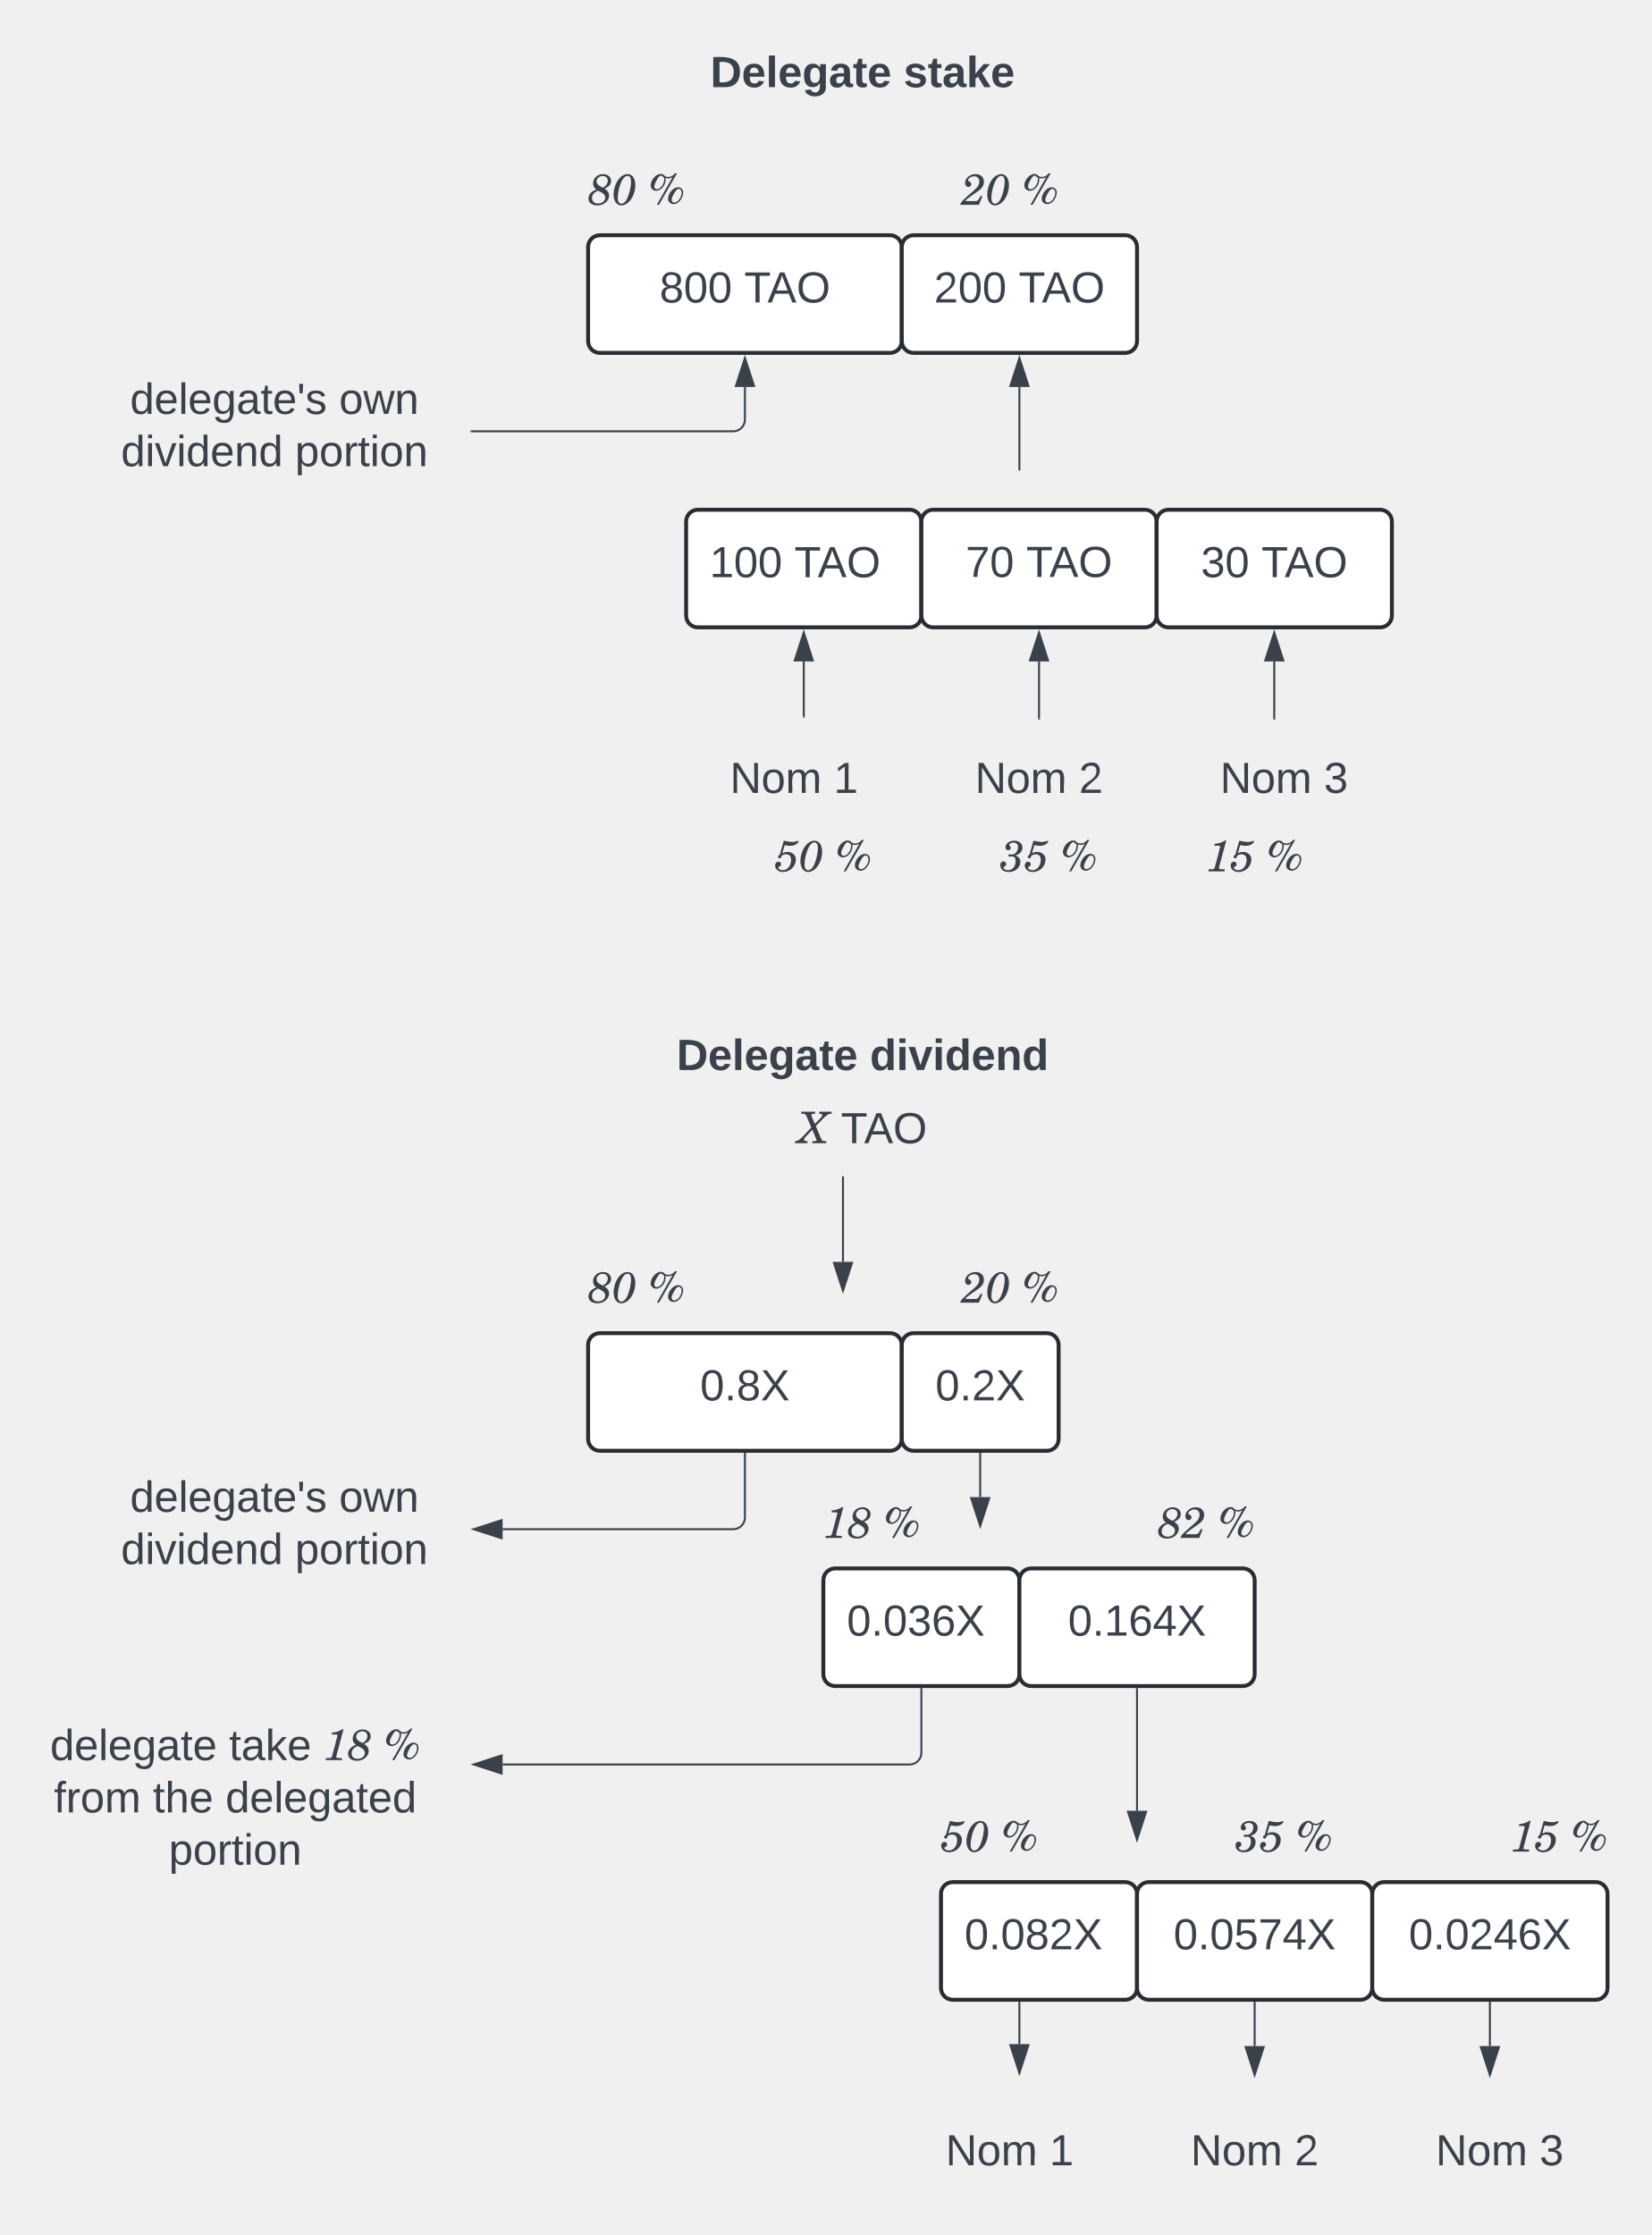
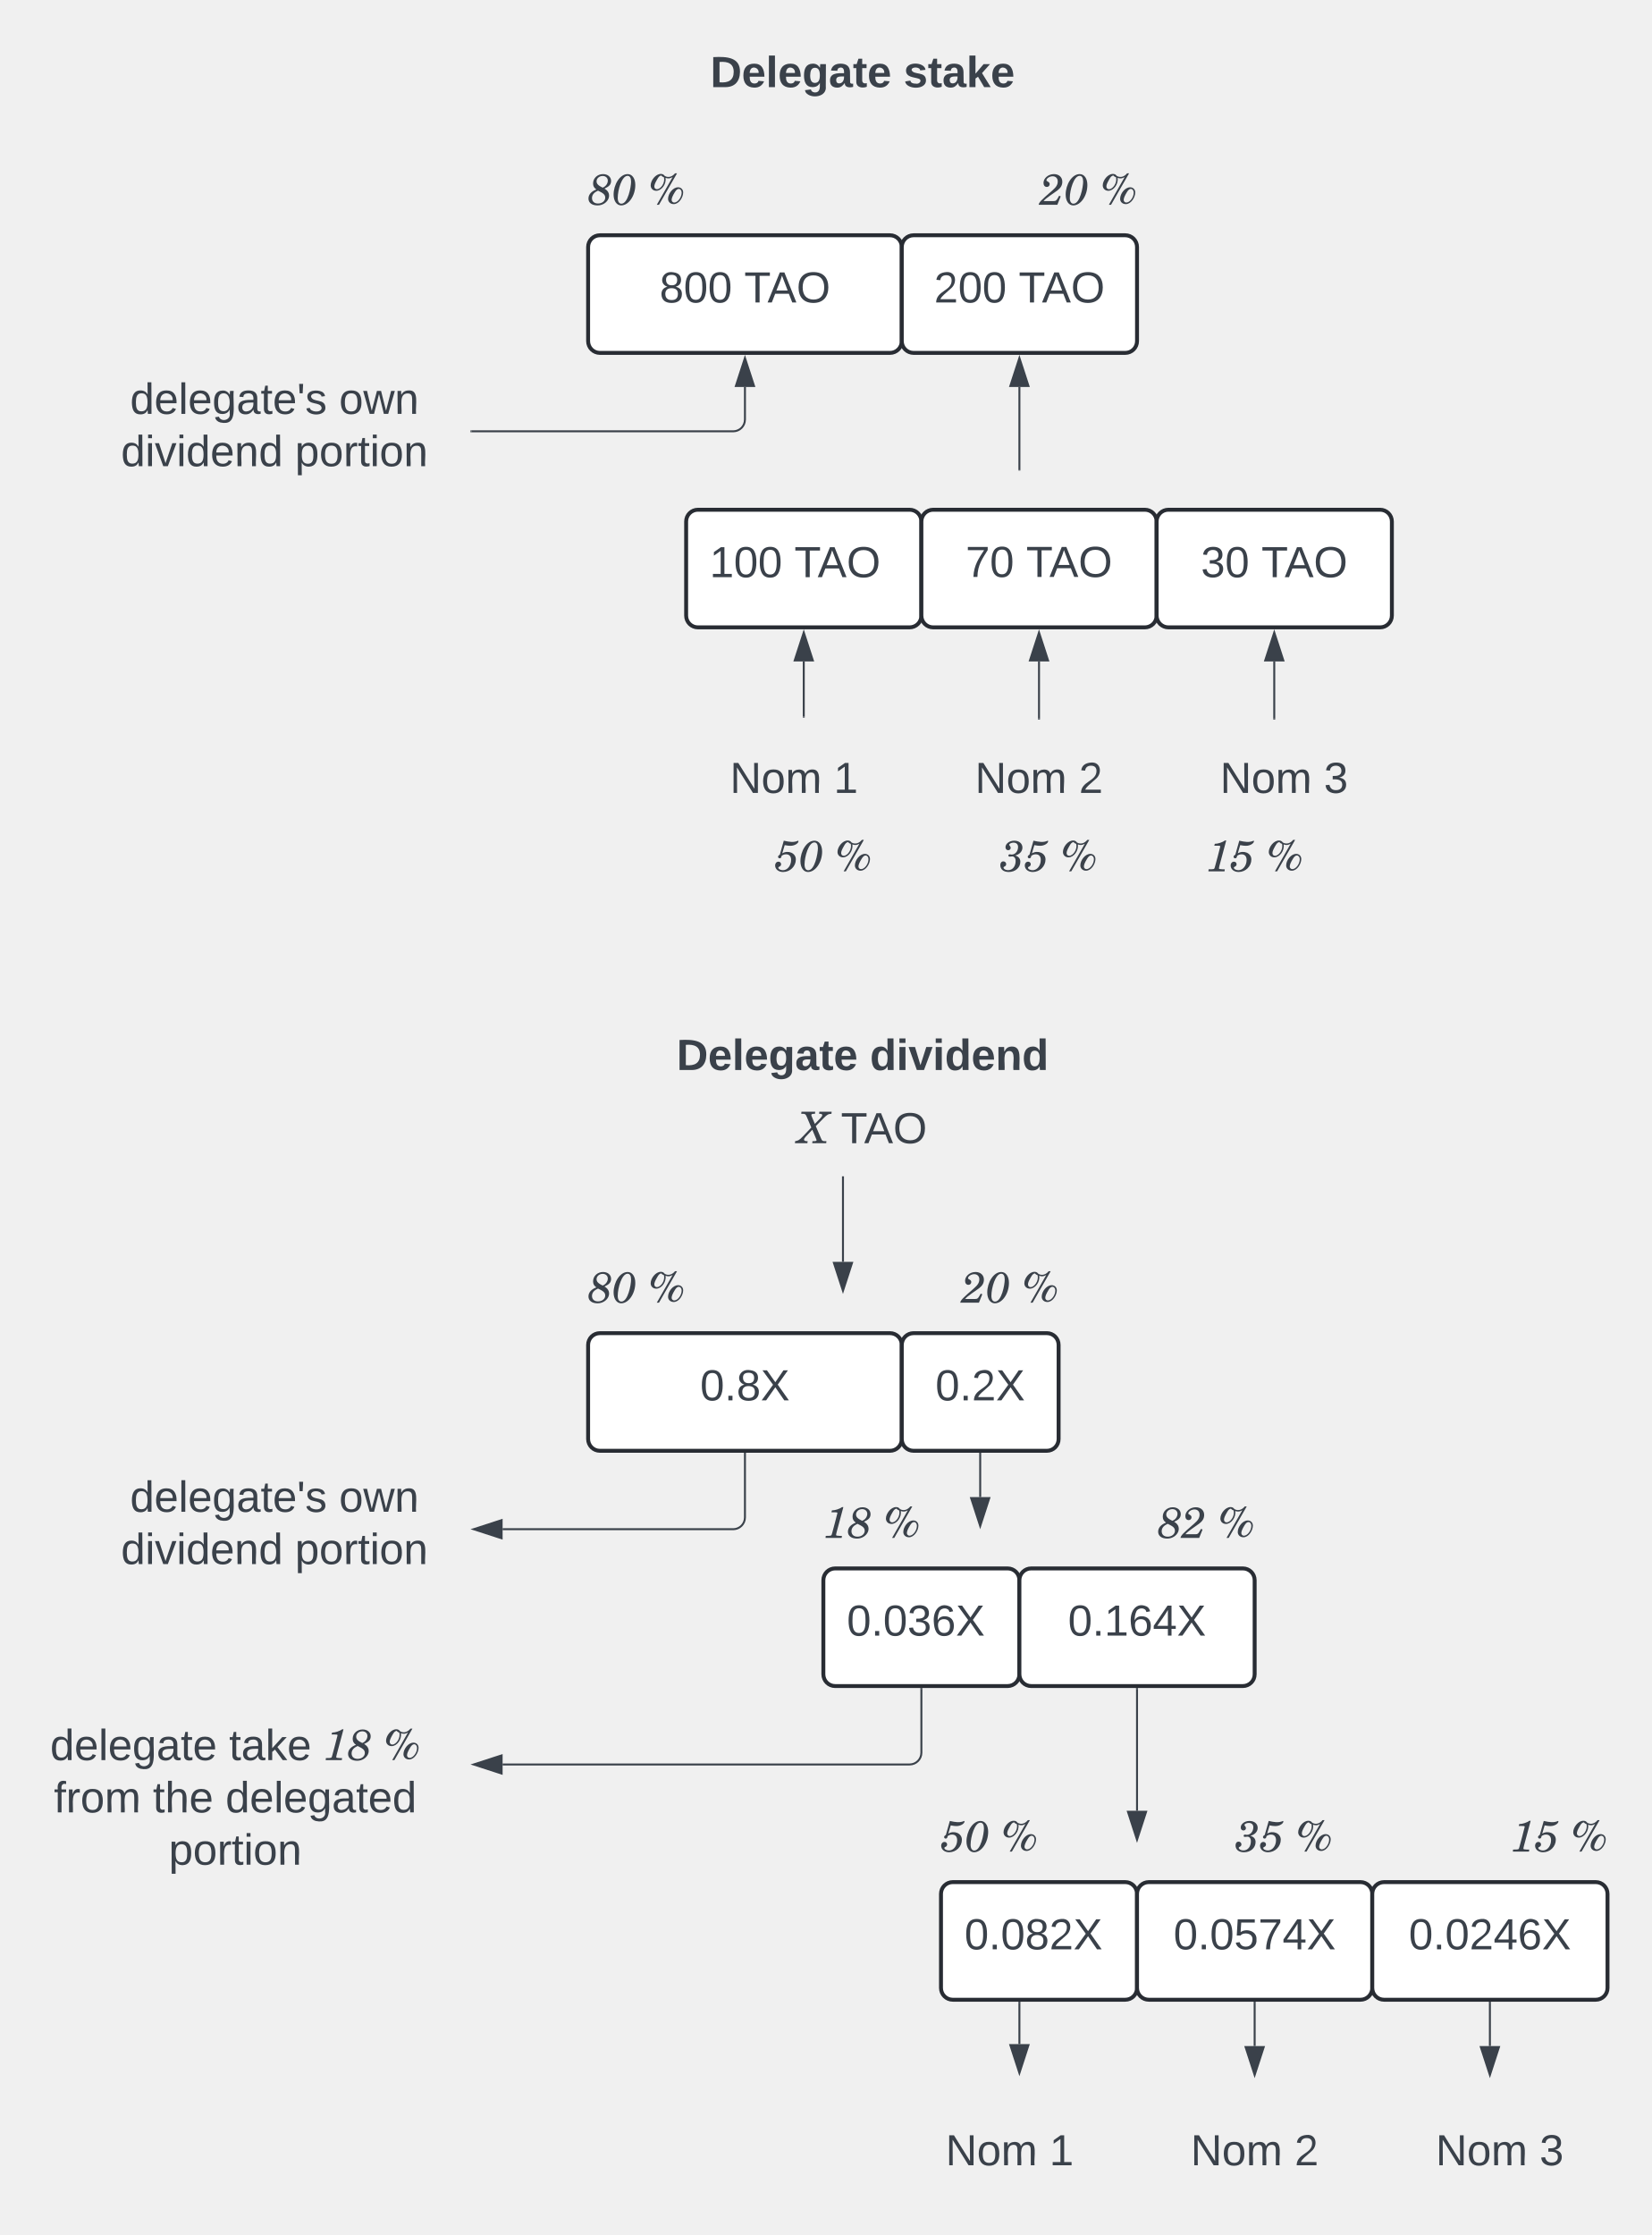
<svg xmlns="http://www.w3.org/2000/svg" xmlns:ns1="lucid" xmlns:xlink="http://www.w3.org/1999/xlink" width="842.49" height="1140">
  <g transform="translate(-60 640)" ns1:page-tab-id="0_0">
    <path d="M360 46a6 6 0 0 1 6-6h148a6 6 0 0 1 6 6v48a6 6 0 0 1-6 6H366a6 6 0 0 1-6-6z" stroke="#282c33" stroke-width="2" fill="#fff" />
    <use xlink:href="#a" transform="matrix(1,0,0,1,372,52) translate(45.16049 22.27778)" />
    <path d="M520 46a6 6 0 0 1 6-6h68a6 6 0 0 1 6 6v48a6 6 0 0 1-6 6h-68a6 6 0 0 1-6-6z" stroke="#282c33" stroke-width="2" fill="#fff" />
    <use xlink:href="#b" transform="matrix(1,0,0,1,532,52) translate(5.160494 22.27778)" />
    <path d="M490-39.5V3.62M490-39.5v-.5" stroke="#3a414a" fill="none" />
    <path d="M490 18.38l-4.63-14.26h9.26z" stroke="#3a414a" fill="#3a414a" />
    <path d="M360-114a6 6 0 0 1 6-6h268a6 6 0 0 1 6 6v68a6 6 0 0 1-6 6H366a6 6 0 0 1-6-6z" fill="none" />
    <use xlink:href="#c" transform="matrix(1,0,0,1,360,-120) translate(45.15432 25.77778)" />
    <use xlink:href="#d" transform="matrix(1,0,0,1,360,-120) translate(143.7346 25.77778)" />
    <use xlink:href="#e" transform="matrix(1,0,0,1,360,-120) translate(107.116 63.11111)" />
    <use xlink:href="#f" transform="matrix(1,0,0,1,360,-120) translate(128.9333 63.11111)" />
    <path d="M480 166a6 6 0 0 1 6-6h88a6 6 0 0 1 6 6v48a6 6 0 0 1-6 6h-88a6 6 0 0 1-6-6z" stroke="#282c33" stroke-width="2" fill="#fff" />
    <use xlink:href="#g" transform="matrix(1,0,0,1,492,172) translate(0 22.27778)" />
    <path d="M580 166a6 6 0 0 1 6-6h108a6 6 0 0 1 6 6v48a6 6 0 0 1-6 6H586a6 6 0 0 1-6-6z" stroke="#282c33" stroke-width="2" fill="#fff" />
    <use xlink:href="#h" transform="matrix(1,0,0,1,592,172) translate(12.81481 22.27778)" />
    <path d="M440 101.5V134a6 6 0 0 1-6 6H316.38" stroke="#3a414a" fill="none" />
    <path d="M440.48 101.5h-.96v-.5h.96z" stroke="#3a414a" stroke-width=".05" fill="#3a414a" />
    <path d="M301.62 140l14.26-4.63v9.26z" stroke="#3a414a" fill="#3a414a" />
    <path d="M560 101.5v22.12" stroke="#3a414a" fill="none" />
    <path d="M560.48 101.5h-.96v-.5h.96z" stroke="#3a414a" stroke-width=".05" fill="#3a414a" />
    <path d="M560 138.38l-4.63-14.26h9.26z" stroke="#3a414a" fill="#3a414a" />
    <path d="M530 221.5V254a6 6 0 0 1-6 6H316.38" stroke="#3a414a" fill="none" />
    <path d="M530.48 221.5h-.96v-.5h.96z" stroke="#3a414a" stroke-width=".05" fill="#3a414a" />
    <path d="M301.62 260l14.26-4.63v9.26z" stroke="#3a414a" fill="#3a414a" />
    <path d="M480 126a6 6 0 0 1 6-6h68a6 6 0 0 1 6 6v28a6 6 0 0 1-6 6h-68a6 6 0 0 1-6-6z" fill="none" />
    <use xlink:href="#i" transform="matrix(1,0,0,1,480,120) translate(0 24.44444)" />
    <use xlink:href="#j" transform="matrix(1,0,0,1,480,120) translate(30.88889 24.44444)" />
    <path d="M600 126a6 6 0 0 1 6-6h88a6 6 0 0 1 6 6v28a6 6 0 0 1-6 6h-88a6 6 0 0 1-6-6z" fill="none" />
    <use xlink:href="#k" transform="matrix(1,0,0,1,600,120) translate(50.6 24.44444)" />
    <use xlink:href="#j" transform="matrix(1,0,0,1,600,120) translate(81.48889 24.44444)" />
    <path d="M360 6a6 6 0 0 1 6-6h48a6 6 0 0 1 6 6v28a6 6 0 0 1-6 6h-48a6 6 0 0 1-6-6z" fill="none" />
    <use xlink:href="#l" transform="matrix(1,0,0,1,360,0) translate(0 24.44444)" />
    <use xlink:href="#j" transform="matrix(1,0,0,1,360,0) translate(30.88889 24.44444)" />
    <path d="M540 6a6 6 0 0 1 6-6h48a6 6 0 0 1 6 6v28a6 6 0 0 1-6 6h-48a6 6 0 0 1-6-6z" fill="none" />
    <use xlink:href="#m" transform="matrix(1,0,0,1,540,0) translate(10.6 24.44444)" />
    <use xlink:href="#j" transform="matrix(1,0,0,1,540,0) translate(41.48889 24.44444)" />
    <path d="M640 221.5v62.12" stroke="#3a414a" fill="none" />
    <path d="M640.48 221.5h-.96v-.5h.96z" stroke="#3a414a" stroke-width=".05" fill="#3a414a" />
    <path d="M640 298.38l-4.63-14.26h9.26z" stroke="#3a414a" fill="#3a414a" />
    <path d="M540 326a6 6 0 0 1 6-6h88a6 6 0 0 1 6 6v48a6 6 0 0 1-6 6h-88a6 6 0 0 1-6-6z" stroke="#282c33" stroke-width="2" fill="#fff" />
    <use xlink:href="#n" transform="matrix(1,0,0,1,552,332) translate(0 22.27778)" />
    <path d="M640 326a6 6 0 0 1 6-6h108a6 6 0 0 1 6 6v48a6 6 0 0 1-6 6H646a6 6 0 0 1-6-6z" stroke="#282c33" stroke-width="2" fill="#fff" />
    <use xlink:href="#o" transform="matrix(1,0,0,1,652,332) translate(6.641975 22.27778)" />
    <path d="M760 326a6 6 0 0 1 6-6h108a6 6 0 0 1 6 6v48a6 6 0 0 1-6 6H766a6 6 0 0 1-6-6z" stroke="#282c33" stroke-width="2" fill="#fff" />
    <use xlink:href="#p" transform="matrix(1,0,0,1,772,332) translate(6.641975 22.27778)" />
    <path d="M540 286a6 6 0 0 1 6-6h68a6 6 0 0 1 6 6v28a6 6 0 0 1-6 6h-68a6 6 0 0 1-6-6z" fill="none" />
    <use xlink:href="#q" transform="matrix(1,0,0,1,540,280) translate(0 24.44444)" />
    <use xlink:href="#j" transform="matrix(1,0,0,1,540,280) translate(30.88889 24.44444)" />
    <path d="M780 286a6 6 0 0 1 6-6h88a6 6 0 0 1 6 6v28a6 6 0 0 1-6 6h-88a6 6 0 0 1-6-6z" fill="none" />
    <use xlink:href="#r" transform="matrix(1,0,0,1,780,280) translate(50.6 24.44444)" />
    <use xlink:href="#j" transform="matrix(1,0,0,1,780,280) translate(81.48889 24.44444)" />
    <path d="M680 286a6 6 0 0 1 6-6h58a6 6 0 0 1 6 6v28a6 6 0 0 1-6 6h-58a6 6 0 0 1-6-6z" fill="none" />
    <use xlink:href="#s" transform="matrix(1,0,0,1,680,280) translate(10.3 24.44444)" />
    <use xlink:href="#j" transform="matrix(1,0,0,1,680,280) translate(41.18889 24.44444)" />
    <path d="M120 116a6 6 0 0 1 6-6h148a6 6 0 0 1 6 6v48a6 6 0 0 1-6 6H126a6 6 0 0 1-6-6z" fill="none" />
    <use xlink:href="#t" transform="matrix(1,0,0,1,120,110) translate(6.358025 21.11111)" />
    <use xlink:href="#u" transform="matrix(1,0,0,1,120,110) translate(112.963 21.11111)" />
    <use xlink:href="#v" transform="matrix(1,0,0,1,120,110) translate(1.728395 47.77778)" />
    <use xlink:href="#w" transform="matrix(1,0,0,1,120,110) translate(90.49383 47.77778)" />
    <path d="M80 246a6 6 0 0 1 6-6h188a6 6 0 0 1 6 6v68a6 6 0 0 1-6 6H86a6 6 0 0 1-6-6z" fill="none" />
    <use xlink:href="#x" transform="matrix(1,0,0,1,80,240) translate(5.577778 17.77778)" />
    <use xlink:href="#y" transform="matrix(1,0,0,1,80,240) translate(96.87407 17.77778)" />
    <use xlink:href="#z" transform="matrix(1,0,0,1,80,240) translate(145.0222 17.77778)" />
    <use xlink:href="#A" transform="matrix(1,0,0,1,80,240) translate(175.9111 17.77778)" />
    <use xlink:href="#B" transform="matrix(1,0,0,1,80,240) translate(7.5 44.44444)" />
    <use xlink:href="#C" transform="matrix(1,0,0,1,80,240) translate(57.99383 44.44444)" />
    <use xlink:href="#D" transform="matrix(1,0,0,1,80,240) translate(95.03086 44.44444)" />
    <use xlink:href="#E" transform="matrix(1,0,0,1,80,240) translate(66.11111 71.11111)" />
    <path d="M780 446a6 6 0 0 1 6-6h78a6 6 0 0 1 6 6v28a6 6 0 0 1-6 6h-78a6 6 0 0 1-6-6z" fill="none" />
    <use xlink:href="#F" transform="matrix(1,0,0,1,780,440) translate(12.34568 24.44444)" />
    <use xlink:href="#G" transform="matrix(1,0,0,1,780,440) translate(65.30864 24.44444)" />
    <path d="M820 381.5v22.12" stroke="#3a414a" fill="none" />
    <path d="M820.48 381.5h-.96v-.5h.96z" stroke="#3a414a" stroke-width=".05" fill="#3a414a" />
    <path d="M820 418.38l-4.63-14.26h9.26z" stroke="#3a414a" fill="#3a414a" />
    <path d="M700 381.5v22.12" stroke="#3a414a" fill="none" />
    <path d="M700.48 381.5h-.96v-.5h.96z" stroke="#3a414a" stroke-width=".05" fill="#3a414a" />
    <path d="M700 418.38l-4.63-14.26h9.26z" stroke="#3a414a" fill="#3a414a" />
    <path d="M580 381.5v21.12" stroke="#3a414a" fill="none" />
    <path d="M580.48 381.5h-.96v-.5h.96z" stroke="#3a414a" stroke-width=".05" fill="#3a414a" />
    <path d="M580 417.38l-4.63-14.26h9.26z" stroke="#3a414a" fill="#3a414a" />
    <path d="M655 446a6 6 0 0 1 6-6h78a6 6 0 0 1 6 6v28a6 6 0 0 1-6 6h-78a6 6 0 0 1-6-6z" fill="none" />
    <use xlink:href="#F" transform="matrix(1,0,0,1,655,440) translate(12.34568 24.44444)" />
    <use xlink:href="#H" transform="matrix(1,0,0,1,655,440) translate(65.30864 24.44444)" />
    <path d="M530 446a6 6 0 0 1 6-6h78a6 6 0 0 1 6 6v28a6 6 0 0 1-6 6h-78a6 6 0 0 1-6-6z" fill="none" />
    <use xlink:href="#F" transform="matrix(1,0,0,1,530,440) translate(12.34568 24.44444)" />
    <use xlink:href="#I" transform="matrix(1,0,0,1,530,440) translate(65.30864 24.44444)" />
    <path d="M360-514a6 6 0 0 1 6-6h148a6 6 0 0 1 6 6v48a6 6 0 0 1-6 6H366a6 6 0 0 1-6-6z" stroke="#282c33" stroke-width="2" fill="#fff" />
    <use xlink:href="#J" transform="matrix(1,0,0,1,372,-508) translate(24.41975 22.27778)" />
    <use xlink:href="#K" transform="matrix(1,0,0,1,372,-508) translate(67.62963 22.27778)" />
    <path d="M520-514a6 6 0 0 1 6-6h108a6 6 0 0 1 6 6v48a6 6 0 0 1-6 6H526a6 6 0 0 1-6-6z" stroke="#282c33" stroke-width="2" fill="#fff" />
    <use xlink:href="#L" transform="matrix(1,0,0,1,532,-508) translate(4.419753 22.27778)" />
    <use xlink:href="#K" transform="matrix(1,0,0,1,532,-508) translate(47.62963 22.27778)" />
    <path d="M360-614a6 6 0 0 1 6-6h268a6 6 0 0 1 6 6v28a6 6 0 0 1-6 6H366a6 6 0 0 1-6-6z" fill="none" />
    <use xlink:href="#c" transform="matrix(1,0,0,1,360,-620) translate(62.34568 24.44444)" />
    <use xlink:href="#M" transform="matrix(1,0,0,1,360,-620) translate(160.9259 24.44444)" />
    <path d="M440-442.62V-426a6 6 0 0 1-6 6H300.5" stroke="#3a414a" fill="none" />
    <path d="M440-457.38l4.63 14.26h-9.26z" stroke="#3a414a" fill="#3a414a" />
    <path d="M300.5-420h-.5M580-442.62v42.12" stroke="#3a414a" fill="none" />
    <path d="M580-457.38l4.63 14.26h-9.26z" stroke="#3a414a" fill="#3a414a" />
    <path d="M580-400.5v.5" stroke="#3a414a" fill="none" />
    <path d="M360-554a6 6 0 0 1 6-6h48a6 6 0 0 1 6 6v28a6 6 0 0 1-6 6h-48a6 6 0 0 1-6-6z" fill="none" />
    <use xlink:href="#l" transform="matrix(1,0,0,1,360,-560) translate(0 24.44444)" />
    <use xlink:href="#j" transform="matrix(1,0,0,1,360,-560) translate(30.88889 24.44444)" />
-     <path d="M540-554a6 6 0 0 1 6-6h48a6 6 0 0 1 6 6v28a6 6 0 0 1-6 6h-48a6 6 0 0 1-6-6z" fill="none" />
-     <use xlink:href="#m" transform="matrix(1,0,0,1,540,-560) translate(10.6 24.44444)" />
-     <use xlink:href="#j" transform="matrix(1,0,0,1,540,-560) translate(41.48889 24.44444)" />
+     <path d="M580-554a6 6 0 0 1 6-6h48a6 6 0 0 1 6 6v28a6 6 0 0 1-6 6h-48a6 6 0 0 1-6-6z" fill="none" />
+     <use xlink:href="#m" transform="matrix(1,0,0,1,580,-560) translate(10.6 24.44444)" />
+     <use xlink:href="#j" transform="matrix(1,0,0,1,580,-560) translate(41.48889 24.44444)" />
    <path d="M410-374a6 6 0 0 1 6-6h108a6 6 0 0 1 6 6v48a6 6 0 0 1-6 6H416a6 6 0 0 1-6-6z" stroke="#282c33" stroke-width="2" fill="#fff" />
    <use xlink:href="#N" transform="matrix(1,0,0,1,422,-368) translate(0 22.40278)" />
    <use xlink:href="#K" transform="matrix(1,0,0,1,422,-368) translate(43.20988 22.40278)" />
    <path d="M530-374a6 6 0 0 1 6-6h108a6 6 0 0 1 6 6v48a6 6 0 0 1-6 6H536a6 6 0 0 1-6-6z" stroke="#282c33" stroke-width="2" fill="#fff" />
    <g>
      <use xlink:href="#O" transform="matrix(1,0,0,1,542,-368) translate(10.59259 22.27778)" />
      <use xlink:href="#K" transform="matrix(1,0,0,1,542,-368) translate(41.45679 22.27778)" />
    </g>
    <path d="M650-374a6 6 0 0 1 6-6h108a6 6 0 0 1 6 6v48a6 6 0 0 1-6 6H656a6 6 0 0 1-6-6z" stroke="#282c33" stroke-width="2" fill="#fff" />
    <g>
      <use xlink:href="#P" transform="matrix(1,0,0,1,662,-368) translate(10.59259 22.40278)" />
      <use xlink:href="#K" transform="matrix(1,0,0,1,662,-368) translate(41.45679 22.40278)" />
    </g>
    <path d="M120-444a6 6 0 0 1 6-6h148a6 6 0 0 1 6 6v48a6 6 0 0 1-6 6H126a6 6 0 0 1-6-6z" fill="none" />
    <g>
      <use xlink:href="#t" transform="matrix(1,0,0,1,120,-450) translate(6.358025 21.11111)" />
      <use xlink:href="#u" transform="matrix(1,0,0,1,120,-450) translate(112.963 21.11111)" />
      <use xlink:href="#v" transform="matrix(1,0,0,1,120,-450) translate(1.728395 47.77778)" />
      <use xlink:href="#w" transform="matrix(1,0,0,1,120,-450) translate(90.49383 47.77778)" />
    </g>
    <path d="M670-254a6 6 0 0 1 6-6h78a6 6 0 0 1 6 6v28a6 6 0 0 1-6 6h-78a6 6 0 0 1-6-6z" fill="none" />
    <g>
      <use xlink:href="#F" transform="matrix(1,0,0,1,670,-260) translate(12.34568 24.44444)" />
      <use xlink:href="#G" transform="matrix(1,0,0,1,670,-260) translate(65.30864 24.44444)" />
    </g>
    <path d="M710-302.62v29.12" stroke="#3a414a" fill="none" />
    <path d="M710-317.38l4.63 14.26h-9.26z" stroke="#3a414a" fill="#3a414a" />
    <path d="M710-273.5v.5M590-302.62v29.12" stroke="#3a414a" fill="none" />
    <path d="M590-317.38l4.63 14.26h-9.26z" stroke="#3a414a" fill="#3a414a" />
    <path d="M590-273.5v.5M470-302.62v28.12" stroke="#3a414a" fill="none" />
    <path d="M470-317.38l4.63 14.26h-9.26z" stroke="#3a414a" fill="#3a414a" />
    <path d="M470-274.5v.5" stroke="#3a414a" fill="none" />
    <path d="M545-254a6 6 0 0 1 6-6h78a6 6 0 0 1 6 6v28a6 6 0 0 1-6 6h-78a6 6 0 0 1-6-6z" fill="none" />
    <g>
      <use xlink:href="#F" transform="matrix(1,0,0,1,545,-260) translate(12.34568 24.44444)" />
      <use xlink:href="#H" transform="matrix(1,0,0,1,545,-260) translate(65.30864 24.44444)" />
    </g>
    <path d="M420-254a6 6 0 0 1 6-6h78a6 6 0 0 1 6 6v28a6 6 0 0 1-6 6h-78a6 6 0 0 1-6-6z" fill="none" />
    <g>
      <use xlink:href="#F" transform="matrix(1,0,0,1,420,-260) translate(12.34568 24.44444)" />
      <use xlink:href="#I" transform="matrix(1,0,0,1,420,-260) translate(65.30864 24.44444)" />
    </g>
    <path d="M440-214a6 6 0 0 1 6-6h68a6 6 0 0 1 6 6v28a6 6 0 0 1-6 6h-68a6 6 0 0 1-6-6z" fill="none" />
    <g>
      <use xlink:href="#q" transform="matrix(1,0,0,1,440,-220) translate(15.3 24.44444)" />
      <use xlink:href="#j" transform="matrix(1,0,0,1,440,-220) translate(46.18889 24.44444)" />
    </g>
    <path d="M650-214a6 6 0 0 1 6-6h88a6 6 0 0 1 6 6v28a6 6 0 0 1-6 6h-88a6 6 0 0 1-6-6z" fill="none" />
    <g>
      <use xlink:href="#r" transform="matrix(1,0,0,1,650,-220) translate(25.3 24.44444)" />
      <use xlink:href="#j" transform="matrix(1,0,0,1,650,-220) translate(56.18889 24.44444)" />
    </g>
    <path d="M560-214a6 6 0 0 1 6-6h58a6 6 0 0 1 6 6v28a6 6 0 0 1-6 6h-58a6 6 0 0 1-6-6z" fill="none" />
    <g>
      <use xlink:href="#s" transform="matrix(1,0,0,1,560,-220) translate(10.3 24.44444)" />
      <use xlink:href="#j" transform="matrix(1,0,0,1,560,-220) translate(41.18889 24.44444)" />
    </g>
    <defs>
      <path fill="#3a414a" d="M101-251c68 0 85 55 85 127S166 4 100 4C33 4 14-52 14-124c0-73 17-127 87-127zm-1 229c47 0 54-49 54-102s-4-102-53-102c-51 0-55 48-55 102 0 53 5 102 54 102" id="Q" />
      <path fill="#3a414a" d="M33 0v-38h34V0H33" id="R" />
      <path fill="#3a414a" d="M134-131c28 9 52 24 51 62-1 50-34 73-85 73S17-19 16-69c0-36 21-54 49-61-75-25-45-126 34-121 46 3 78 18 79 63 0 33-17 51-44 57zm-34-11c31 1 46-15 46-44 0-28-17-43-47-42-29 0-46 13-45 42 1 28 16 44 46 44zm1 122c35 0 51-18 51-52 0-30-18-46-53-46-33 0-51 17-51 47 0 34 19 51 53 51" id="S" />
      <path fill="#3a414a" d="M195 0l-74-108L45 0H8l94-129-87-119h37l69 98 67-98h37l-84 118L233 0h-38" id="T" />
      <g id="a">
        <use transform="matrix(0.0617284,0,0,0.0617284,0,0)" xlink:href="#Q" />
        <use transform="matrix(0.0617284,0,0,0.0617284,12.34568,0)" xlink:href="#R" />
        <use transform="matrix(0.0617284,0,0,0.0617284,18.51852,0)" xlink:href="#S" />
        <use transform="matrix(0.0617284,0,0,0.0617284,30.8642,0)" xlink:href="#T" />
      </g>
      <path fill="#3a414a" d="M101-251c82-7 93 87 43 132L82-64C71-53 59-42 53-27h129V0H18c2-99 128-94 128-182 0-28-16-43-45-43s-46 15-49 41l-32-3c6-41 34-60 81-64" id="U" />
      <g id="b">
        <use transform="matrix(0.0617284,0,0,0.0617284,0,0)" xlink:href="#Q" />
        <use transform="matrix(0.0617284,0,0,0.0617284,12.34568,0)" xlink:href="#R" />
        <use transform="matrix(0.0617284,0,0,0.0617284,18.51852,0)" xlink:href="#U" />
        <use transform="matrix(0.0617284,0,0,0.0617284,30.8642,0)" xlink:href="#T" />
      </g>
      <path fill="#3a414a" d="M24-248c120-7 223 5 221 122C244-46 201 0 124 0H24v-248zM76-40c74 7 117-18 117-86 0-67-45-88-117-82v168" id="V" />
      <path fill="#3a414a" d="M185-48c-13 30-37 53-82 52C43 2 14-33 14-96s30-98 90-98c62 0 83 45 84 108H66c0 31 8 55 39 56 18 0 30-7 34-22zm-45-69c5-46-57-63-70-21-2 6-4 13-4 21h74" id="W" />
      <path fill="#3a414a" d="M25 0v-261h50V0H25" id="X" />
      <path fill="#3a414a" d="M195-6C206 82 75 100 31 46c-4-6-6-13-8-21l49-6c3 16 16 24 34 25 40 0 42-37 40-79-11 22-30 35-61 35-53 0-70-43-70-97 0-56 18-96 73-97 30 0 46 14 59 34l2-30h47zm-90-29c32 0 41-27 41-63 0-35-9-62-40-62-32 0-39 29-40 63 0 36 9 62 39 62" id="Y" />
      <path fill="#3a414a" d="M133-34C117-15 103 5 69 4 32 3 11-16 11-54c-1-60 55-63 116-61 1-26-3-47-28-47-18 1-26 9-28 27l-52-2c7-38 36-58 82-57s74 22 75 68l1 82c-1 14 12 18 25 15v27c-30 8-71 5-69-32zm-48 3c29 0 43-24 42-57-32 0-66-3-65 30 0 17 8 27 23 27" id="Z" />
      <path fill="#3a414a" d="M115-3C79 11 28 4 28-45v-112H4v-33h27l15-45h31v45h36v33H77v99c-1 23 16 31 38 25v30" id="aa" />
      <g id="c">
        <use transform="matrix(0.0617284,0,0,0.0617284,0,0)" xlink:href="#V" />
        <use transform="matrix(0.0617284,0,0,0.0617284,15.98765,0)" xlink:href="#W" />
        <use transform="matrix(0.0617284,0,0,0.0617284,28.33333,0)" xlink:href="#X" />
        <use transform="matrix(0.0617284,0,0,0.0617284,34.50617,0)" xlink:href="#W" />
        <use transform="matrix(0.0617284,0,0,0.0617284,46.85185,0)" xlink:href="#Y" />
        <use transform="matrix(0.0617284,0,0,0.0617284,60.37037,0)" xlink:href="#Z" />
        <use transform="matrix(0.0617284,0,0,0.0617284,72.71605,0)" xlink:href="#aa" />
        <use transform="matrix(0.0617284,0,0,0.0617284,80.06173,0)" xlink:href="#W" />
      </g>
      <path fill="#3a414a" d="M88-194c31-1 46 15 58 34l-1-101h50l1 261h-48c-2-10 0-23-3-31C134-8 116 4 84 4 32 4 16-41 15-95c0-56 19-97 73-99zm17 164c33 0 40-30 41-66 1-37-9-64-41-64s-38 30-39 65c0 43 13 65 39 65" id="ab" />
      <path fill="#3a414a" d="M25-224v-37h50v37H25zM25 0v-190h50V0H25" id="ac" />
      <path fill="#3a414a" d="M128 0H69L1-190h53L99-40l48-150h52" id="ad" />
      <path fill="#3a414a" d="M135-194c87-1 58 113 63 194h-50c-7-57 23-157-34-157-59 0-34 97-39 157H25l-1-190h47c2 12-1 28 3 38 12-26 28-41 61-42" id="ae" />
      <g id="d">
        <use transform="matrix(0.0617284,0,0,0.0617284,0,0)" xlink:href="#ab" />
        <use transform="matrix(0.0617284,0,0,0.0617284,13.51852,0)" xlink:href="#ac" />
        <use transform="matrix(0.0617284,0,0,0.0617284,19.69136,0)" xlink:href="#ad" />
        <use transform="matrix(0.0617284,0,0,0.0617284,32.03704,0)" xlink:href="#ac" />
        <use transform="matrix(0.0617284,0,0,0.0617284,38.20988,0)" xlink:href="#ab" />
        <use transform="matrix(0.0617284,0,0,0.0617284,51.7284,0)" xlink:href="#W" />
        <use transform="matrix(0.0617284,0,0,0.0617284,64.07407,0)" xlink:href="#ae" />
        <use transform="matrix(0.0617284,0,0,0.0617284,77.59259,0)" xlink:href="#ab" />
      </g>
      <path fill="#3a414a" d="M645 0H324l6-47h31c65 0 71-11 55-48l-90-214-151 159c-25 26-39 50-39 68 0 29 39 38 83 35l-6 47H-73l5-47c69-9 99-27 174-106l197-207-104-245c-27-72-48-71-127-70l5-47h315l-5 47c-65 0-100 1-75 60l72 172 122-125c35-37 48-58 48-78 0-26-36-31-72-29l5-47h283l-5 47c-70 2-100 19-177 97L406-392l116 272c30 79 46 73 128 73" id="af" />
      <use transform="matrix(0.02222222,0,0,0.02222222,0,0)" xlink:href="#af" id="e" />
      <path fill="#3a414a" d="M127-220V0H93v-220H8v-28h204v28h-85" id="ag" />
      <path fill="#3a414a" d="M205 0l-28-72H64L36 0H1l101-248h38L239 0h-34zm-38-99l-47-123c-12 45-31 82-46 123h93" id="ah" />
      <path fill="#3a414a" d="M140-251c81 0 123 46 123 126C263-46 219 4 140 4 59 4 17-45 17-125s42-126 123-126zm0 227c63 0 89-41 89-101s-29-99-89-99c-61 0-89 39-89 99S79-25 140-24" id="ai" />
      <g id="f">
        <use transform="matrix(0.0617284,0,0,0.0617284,0,0)" xlink:href="#ag" />
        <use transform="matrix(0.0617284,0,0,0.0617284,11.85185,0)" xlink:href="#ah" />
        <use transform="matrix(0.0617284,0,0,0.0617284,26.66667,0)" xlink:href="#ai" />
      </g>
      <path fill="#3a414a" d="M126-127c33 6 58 20 58 59 0 88-139 92-164 29-3-8-5-16-6-25l32-3c6 27 21 44 54 44 32 0 52-15 52-46 0-38-36-46-79-43v-28c39 1 72-4 72-42 0-27-17-43-46-43-28 0-47 15-49 41l-32-3c6-42 35-63 81-64 48-1 79 21 79 65 0 36-21 52-52 59" id="aj" />
      <path fill="#3a414a" d="M110-160c48 1 74 30 74 79 0 53-28 85-80 85-65 0-83-55-86-122-5-90 50-162 133-122 14 7 22 21 27 39l-31 6c-5-40-67-38-82-6-9 19-15 44-15 74 11-20 30-34 60-33zm-7 138c34 0 49-23 49-58s-16-56-50-56c-29 0-50 16-49 49 1 36 15 65 50 65" id="ak" />
      <g id="g">
        <use transform="matrix(0.0617284,0,0,0.0617284,0,0)" xlink:href="#Q" />
        <use transform="matrix(0.0617284,0,0,0.0617284,12.34568,0)" xlink:href="#R" />
        <use transform="matrix(0.0617284,0,0,0.0617284,18.51852,0)" xlink:href="#Q" />
        <use transform="matrix(0.0617284,0,0,0.0617284,30.8642,0)" xlink:href="#aj" />
        <use transform="matrix(0.0617284,0,0,0.0617284,43.20988,0)" xlink:href="#ak" />
        <use transform="matrix(0.0617284,0,0,0.0617284,55.55556,0)" xlink:href="#T" />
      </g>
      <path fill="#3a414a" d="M27 0v-27h64v-190l-56 39v-29l58-41h29v221h61V0H27" id="al" />
      <path fill="#3a414a" d="M155-56V0h-30v-56H8v-25l114-167h33v167h35v25h-35zm-30-156c-27 46-58 90-88 131h88v-131" id="am" />
      <g id="h">
        <use transform="matrix(0.0617284,0,0,0.0617284,0,0)" xlink:href="#Q" />
        <use transform="matrix(0.0617284,0,0,0.0617284,12.34568,0)" xlink:href="#R" />
        <use transform="matrix(0.0617284,0,0,0.0617284,18.51852,0)" xlink:href="#al" />
        <use transform="matrix(0.0617284,0,0,0.0617284,30.8642,0)" xlink:href="#ak" />
        <use transform="matrix(0.0617284,0,0,0.0617284,43.20988,0)" xlink:href="#am" />
        <use transform="matrix(0.0617284,0,0,0.0617284,55.55556,0)" xlink:href="#T" />
      </g>
      <path fill="#3a414a" d="M420 0H50l5-47c42 0 121 1 127-14 8-8 9-9 23-62 39-149 81-294 117-445 0-18-7-20-68-20h-69l12-44c72 0 179-35 233-76h29L302-123c-14 75-28 68 70 76h54" id="an" />
      <path fill="#3a414a" d="M376-370C589-251 451 15 216 15 88 15 8-46 8-142c0-91 63-164 181-209-54-39-75-78-75-139 0-120 100-214 229-214 107 0 184 65 184 156 0 81-39 125-151 178zm76-184c0-62-49-107-117-107-78 0-141 55-141 123 0 57 38 96 139 145 69-24 119-92 119-161zm-59 390c0-71-52-106-166-160-84 38-138 90-138 170 0 77 53 125 138 125 94 0 166-59 166-135" id="ao" />
      <g id="i">
        <use transform="matrix(0.02222222,0,0,0.02222222,0,0)" xlink:href="#an" />
        <use transform="matrix(0.02222222,0,0,0.02222222,12.35556,0)" xlink:href="#ao" />
      </g>
      <path fill="#3a414a" d="M651-722L237 0h-50l362-635c-60 34-95 39-162 18 24 144-93 296-213 296-74 0-128-52-128-124 0-116 115-263 233-263 40 0 65 13 91 47 89 50 179 10 235-61h46zM189-357c90-1 192-146 162-273-29-11-44-20-64-43-43 15-56 27-95 95-46 81-62 122-62 159 0 36 24 62 59 62zm603 75c0 108-93 267-217 267-75 0-130-51-130-121 0-121 112-265 230-265 68 0 117 50 117 119zm-35 2c0-47-29-84-65-84-32 0-60 23-91 74-53 86-74 140-74 179 0 33 26 60 59 60 82 0 171-119 171-229" id="ap" />
      <use transform="matrix(0.02222222,0,0,0.02222222,0,0)" xlink:href="#ap" id="j" />
      <path fill="#3a414a" d="M471-193L394 0H-35c9-56 49-99 315-329 90-78 123-133 123-208 0-70-47-117-117-117-67 0-142 48-142 91 0 12 5 17 28 29 33 18 46 35 46 61 0 36-28 64-65 64-47 0-77-36-77-92 0-109 111-203 239-203 115 0 193 71 193 175 0 79-33 138-113 200-26 20-33 24-169 119-81 57-124 94-148 125h232c49 0 62-11 99-76l26-46" id="aq" />
      <g id="k">
        <use transform="matrix(0.02222222,0,0,0.02222222,0,0)" xlink:href="#ao" />
        <use transform="matrix(0.02222222,0,0,0.02222222,12.35556,0)" xlink:href="#aq" />
      </g>
      <path fill="#3a414a" d="M527-454c0 247-153 469-324 469C101 15 29-87 29-232c0-235 145-472 322-472 105 0 176 101 176 250zm-97-77c0-87-28-133-81-133-132 0-225 325-225 506 0 85 31 133 84 133 152 0 222-387 222-506" id="ar" />
      <g id="l">
        <use transform="matrix(0.02222222,0,0,0.02222222,0,0)" xlink:href="#ao" />
        <use transform="matrix(0.02222222,0,0,0.02222222,12.35556,0)" xlink:href="#ar" />
      </g>
      <g id="m">
        <use transform="matrix(0.02222222,0,0,0.02222222,0,0)" xlink:href="#aq" />
        <use transform="matrix(0.02222222,0,0,0.02222222,12.35556,0)" xlink:href="#ar" />
      </g>
      <g id="n">
        <use transform="matrix(0.0617284,0,0,0.0617284,0,0)" xlink:href="#Q" />
        <use transform="matrix(0.0617284,0,0,0.0617284,12.34568,0)" xlink:href="#R" />
        <use transform="matrix(0.0617284,0,0,0.0617284,18.51852,0)" xlink:href="#Q" />
        <use transform="matrix(0.0617284,0,0,0.0617284,30.8642,0)" xlink:href="#S" />
        <use transform="matrix(0.0617284,0,0,0.0617284,43.20988,0)" xlink:href="#U" />
        <use transform="matrix(0.0617284,0,0,0.0617284,55.55556,0)" xlink:href="#T" />
      </g>
      <path fill="#3a414a" d="M54-142c48-35 137-8 131 61C196 18 31 33 14-55l32-4c7 23 22 37 52 37 35-1 51-22 54-58 4-55-73-65-99-34H22l8-134h141v27H59" id="as" />
      <path fill="#3a414a" d="M64 0c3-98 48-159 88-221H18v-27h164v26C143-157 98-101 97 0H64" id="at" />
      <g id="o">
        <use transform="matrix(0.0617284,0,0,0.0617284,0,0)" xlink:href="#Q" />
        <use transform="matrix(0.0617284,0,0,0.0617284,12.34568,0)" xlink:href="#R" />
        <use transform="matrix(0.0617284,0,0,0.0617284,18.51852,0)" xlink:href="#Q" />
        <use transform="matrix(0.0617284,0,0,0.0617284,30.8642,0)" xlink:href="#as" />
        <use transform="matrix(0.0617284,0,0,0.0617284,43.20988,0)" xlink:href="#at" />
        <use transform="matrix(0.0617284,0,0,0.0617284,55.55556,0)" xlink:href="#am" />
        <use transform="matrix(0.0617284,0,0,0.0617284,67.90123,0)" xlink:href="#T" />
      </g>
      <g id="p">
        <use transform="matrix(0.0617284,0,0,0.0617284,0,0)" xlink:href="#Q" />
        <use transform="matrix(0.0617284,0,0,0.0617284,12.34568,0)" xlink:href="#R" />
        <use transform="matrix(0.0617284,0,0,0.0617284,18.51852,0)" xlink:href="#Q" />
        <use transform="matrix(0.0617284,0,0,0.0617284,30.8642,0)" xlink:href="#U" />
        <use transform="matrix(0.0617284,0,0,0.0617284,43.20988,0)" xlink:href="#am" />
        <use transform="matrix(0.0617284,0,0,0.0617284,55.55556,0)" xlink:href="#ak" />
        <use transform="matrix(0.0617284,0,0,0.0617284,67.90123,0)" xlink:href="#T" />
      </g>
      <path fill="#3a414a" d="M203-704c125 28 226 48 329 0 4 0 8 6 8 12 0 47-84 106-185 106-35 0-77-5-131-16l-56 189c131-80 312-10 312 139 0 159-132 289-293 289C81 15 4-49 4-137c0-48 33-85 77-85 62 0 80 78 34 107 0 0-38 17-38 28 0 33 49 61 107 61 103 0 187-106 187-236 0-83-42-129-116-129-39 0-72 12-103 36-3 37-18 56-44 56-20 0-36-15-36-34s9-30 40-50" id="au" />
      <g id="q">
        <use transform="matrix(0.02222222,0,0,0.02222222,0,0)" xlink:href="#au" />
        <use transform="matrix(0.02222222,0,0,0.02222222,12.35556,0)" xlink:href="#ar" />
      </g>
      <g id="r">
        <use transform="matrix(0.02222222,0,0,0.02222222,0,0)" xlink:href="#an" />
        <use transform="matrix(0.02222222,0,0,0.02222222,12.35556,0)" xlink:href="#au" />
      </g>
      <path fill="#3a414a" d="M506-545c0 90-71 158-166 181 80 26 118 74 118 144C458-86 343 15 192 15 72 15-2-46-2-143c0-52 28-86 71-86 35 0 64 28 64 62 0 27-12 45-41 58-16 7-20 11-20 22 0 32 49 60 104 60 110 0 174-94 174-212 0-62-32-104-79-104-32 1-87 20-87-20 0-18 13-28 34-28 105 30 188-59 188-169 0-62-40-99-107-99-47 0-97 25-97 49 0 13 35 42 35 68 0 33-24 57-57 57-37 0-63-28-63-69 0-81 92-150 201-150 111 0 188 65 188 159" id="av" />
      <g id="s">
        <use transform="matrix(0.02222222,0,0,0.02222222,0,0)" xlink:href="#av" />
        <use transform="matrix(0.02222222,0,0,0.02222222,12.35556,0)" xlink:href="#au" />
      </g>
      <path fill="#3a414a" d="M85-194c31 0 48 13 60 33l-1-100h32l1 261h-30c-2-10 0-23-3-31C134-8 116 4 85 4 32 4 16-35 15-94c0-66 23-100 70-100zm9 24c-40 0-46 34-46 75 0 40 6 74 45 74 42 0 51-32 51-76 0-42-9-74-50-73" id="aw" />
      <path fill="#3a414a" d="M100-194c63 0 86 42 84 106H49c0 40 14 67 53 68 26 1 43-12 49-29l28 8c-11 28-37 45-77 45C44 4 14-33 15-96c1-61 26-98 85-98zm52 81c6-60-76-77-97-28-3 7-6 17-6 28h103" id="ax" />
      <path fill="#3a414a" d="M24 0v-261h32V0H24" id="ay" />
      <path fill="#3a414a" d="M177-190C167-65 218 103 67 71c-23-6-38-20-44-43l32-5c15 47 100 32 89-28v-30C133-14 115 1 83 1 29 1 15-40 15-95c0-56 16-97 71-98 29-1 48 16 59 35 1-10 0-23 2-32h30zM94-22c36 0 50-32 50-73 0-42-14-75-50-75-39 0-46 34-46 75s6 73 46 73" id="az" />
      <path fill="#3a414a" d="M141-36C126-15 110 5 73 4 37 3 15-17 15-53c-1-64 63-63 125-63 3-35-9-54-41-54-24 1-41 7-42 31l-33-3c5-37 33-52 76-52 45 0 72 20 72 64v82c-1 20 7 32 28 27v20c-31 9-61-2-59-35zM48-53c0 20 12 33 32 33 41-3 63-29 60-74-43 2-92-5-92 41" id="aA" />
      <path fill="#3a414a" d="M59-47c-2 24 18 29 38 22v24C64 9 27 4 27-40v-127H5v-23h24l9-43h21v43h35v23H59v120" id="aB" />
      <path fill="#3a414a" d="M47-170H22l-4-78h33" id="aC" />
      <path fill="#3a414a" d="M135-143c-3-34-86-38-87 0 15 53 115 12 119 90S17 21 10-45l28-5c4 36 97 45 98 0-10-56-113-15-118-90-4-57 82-63 122-42 12 7 21 19 24 35" id="aD" />
      <g id="t">
        <use transform="matrix(0.0617284,0,0,0.0617284,0,0)" xlink:href="#aw" />
        <use transform="matrix(0.0617284,0,0,0.0617284,12.34568,0)" xlink:href="#ax" />
        <use transform="matrix(0.0617284,0,0,0.0617284,24.69136,0)" xlink:href="#ay" />
        <use transform="matrix(0.0617284,0,0,0.0617284,29.5679,0)" xlink:href="#ax" />
        <use transform="matrix(0.0617284,0,0,0.0617284,41.91358,0)" xlink:href="#az" />
        <use transform="matrix(0.0617284,0,0,0.0617284,54.25926,0)" xlink:href="#aA" />
        <use transform="matrix(0.0617284,0,0,0.0617284,66.60494,0)" xlink:href="#aB" />
        <use transform="matrix(0.0617284,0,0,0.0617284,72.77778,0)" xlink:href="#ax" />
        <use transform="matrix(0.0617284,0,0,0.0617284,85.12346,0)" xlink:href="#aC" />
        <use transform="matrix(0.0617284,0,0,0.0617284,89.32099,0)" xlink:href="#aD" />
      </g>
      <path fill="#3a414a" d="M100-194c62-1 85 37 85 99 1 63-27 99-86 99S16-35 15-95c0-66 28-99 85-99zM99-20c44 1 53-31 53-75 0-43-8-75-51-75s-53 32-53 75 10 74 51 75" id="aE" />
      <path fill="#3a414a" d="M206 0h-36l-40-164L89 0H53L-1-190h32L70-26l43-164h34l41 164 42-164h31" id="aF" />
      <path fill="#3a414a" d="M117-194c89-4 53 116 60 194h-32v-121c0-31-8-49-39-48C34-167 62-67 57 0H25l-1-190h30c1 10-1 24 2 32 11-22 29-35 61-36" id="aG" />
      <g id="u">
        <use transform="matrix(0.0617284,0,0,0.0617284,0,0)" xlink:href="#aE" />
        <use transform="matrix(0.0617284,0,0,0.0617284,12.34568,0)" xlink:href="#aF" />
        <use transform="matrix(0.0617284,0,0,0.0617284,28.33333,0)" xlink:href="#aG" />
      </g>
      <path fill="#3a414a" d="M24-231v-30h32v30H24zM24 0v-190h32V0H24" id="aH" />
      <path fill="#3a414a" d="M108 0H70L1-190h34L89-25l56-165h34" id="aI" />
      <g id="v">
        <use transform="matrix(0.0617284,0,0,0.0617284,0,0)" xlink:href="#aw" />
        <use transform="matrix(0.0617284,0,0,0.0617284,12.34568,0)" xlink:href="#aH" />
        <use transform="matrix(0.0617284,0,0,0.0617284,17.22222,0)" xlink:href="#aI" />
        <use transform="matrix(0.0617284,0,0,0.0617284,28.33333,0)" xlink:href="#aH" />
        <use transform="matrix(0.0617284,0,0,0.0617284,33.20988,0)" xlink:href="#aw" />
        <use transform="matrix(0.0617284,0,0,0.0617284,45.55556,0)" xlink:href="#ax" />
        <use transform="matrix(0.0617284,0,0,0.0617284,57.90123,0)" xlink:href="#aG" />
        <use transform="matrix(0.0617284,0,0,0.0617284,70.24691,0)" xlink:href="#aw" />
      </g>
      <path fill="#3a414a" d="M115-194c55 1 70 41 70 98S169 2 115 4C84 4 66-9 55-30l1 105H24l-1-265h31l2 30c10-21 28-34 59-34zm-8 174c40 0 45-34 45-75s-6-73-45-74c-42 0-51 32-51 76 0 43 10 73 51 73" id="aJ" />
      <path fill="#3a414a" d="M114-163C36-179 61-72 57 0H25l-1-190h30c1 12-1 29 2 39 6-27 23-49 58-41v29" id="aK" />
      <g id="w">
        <use transform="matrix(0.0617284,0,0,0.0617284,0,0)" xlink:href="#aJ" />
        <use transform="matrix(0.0617284,0,0,0.0617284,12.34568,0)" xlink:href="#aE" />
        <use transform="matrix(0.0617284,0,0,0.0617284,24.69136,0)" xlink:href="#aK" />
        <use transform="matrix(0.0617284,0,0,0.0617284,32.03704,0)" xlink:href="#aB" />
        <use transform="matrix(0.0617284,0,0,0.0617284,38.20988,0)" xlink:href="#aH" />
        <use transform="matrix(0.0617284,0,0,0.0617284,43.08642,0)" xlink:href="#aE" />
        <use transform="matrix(0.0617284,0,0,0.0617284,55.4321,0)" xlink:href="#aG" />
      </g>
      <g id="x">
        <use transform="matrix(0.0617284,0,0,0.0617284,0,0)" xlink:href="#aw" />
        <use transform="matrix(0.0617284,0,0,0.0617284,12.34568,0)" xlink:href="#ax" />
        <use transform="matrix(0.0617284,0,0,0.0617284,24.69136,0)" xlink:href="#ay" />
        <use transform="matrix(0.0617284,0,0,0.0617284,29.5679,0)" xlink:href="#ax" />
        <use transform="matrix(0.0617284,0,0,0.0617284,41.91358,0)" xlink:href="#az" />
        <use transform="matrix(0.0617284,0,0,0.0617284,54.25926,0)" xlink:href="#aA" />
        <use transform="matrix(0.0617284,0,0,0.0617284,66.60494,0)" xlink:href="#aB" />
        <use transform="matrix(0.0617284,0,0,0.0617284,72.77778,0)" xlink:href="#ax" />
      </g>
      <path fill="#3a414a" d="M143 0L79-87 56-68V0H24v-261h32v163l83-92h37l-77 82L181 0h-38" id="aL" />
      <g id="y">
        <use transform="matrix(0.0617284,0,0,0.0617284,0,0)" xlink:href="#aB" />
        <use transform="matrix(0.0617284,0,0,0.0617284,6.17284,0)" xlink:href="#aA" />
        <use transform="matrix(0.0617284,0,0,0.0617284,18.51852,0)" xlink:href="#aL" />
        <use transform="matrix(0.0617284,0,0,0.0617284,29.62963,0)" xlink:href="#ax" />
      </g>
      <g id="z">
        <use transform="matrix(0.02222222,0,0,0.02222222,0,0)" xlink:href="#an" />
        <use transform="matrix(0.02222222,0,0,0.02222222,12.35556,0)" xlink:href="#ao" />
      </g>
      <use transform="matrix(0.02222222,0,0,0.02222222,0,0)" xlink:href="#ap" id="A" />
      <path fill="#3a414a" d="M101-234c-31-9-42 10-38 44h38v23H63V0H32v-167H5v-23h27c-7-52 17-82 69-68v24" id="aM" />
      <path fill="#3a414a" d="M210-169c-67 3-38 105-44 169h-31v-121c0-29-5-50-35-48C34-165 62-65 56 0H25l-1-190h30c1 10-1 24 2 32 10-44 99-50 107 0 11-21 27-35 58-36 85-2 47 119 55 194h-31v-121c0-29-5-49-35-48" id="aN" />
      <g id="B">
        <use transform="matrix(0.0617284,0,0,0.0617284,0,0)" xlink:href="#aM" />
        <use transform="matrix(0.0617284,0,0,0.0617284,6.17284,0)" xlink:href="#aK" />
        <use transform="matrix(0.0617284,0,0,0.0617284,13.51852,0)" xlink:href="#aE" />
        <use transform="matrix(0.0617284,0,0,0.0617284,25.8642,0)" xlink:href="#aN" />
      </g>
      <path fill="#3a414a" d="M106-169C34-169 62-67 57 0H25v-261h32l-1 103c12-21 28-36 61-36 89 0 53 116 60 194h-32v-121c2-32-8-49-39-48" id="aO" />
      <g id="C">
        <use transform="matrix(0.0617284,0,0,0.0617284,0,0)" xlink:href="#aB" />
        <use transform="matrix(0.0617284,0,0,0.0617284,6.17284,0)" xlink:href="#aO" />
        <use transform="matrix(0.0617284,0,0,0.0617284,18.51852,0)" xlink:href="#ax" />
      </g>
      <g id="D">
        <use transform="matrix(0.0617284,0,0,0.0617284,0,0)" xlink:href="#aw" />
        <use transform="matrix(0.0617284,0,0,0.0617284,12.34568,0)" xlink:href="#ax" />
        <use transform="matrix(0.0617284,0,0,0.0617284,24.69136,0)" xlink:href="#ay" />
        <use transform="matrix(0.0617284,0,0,0.0617284,29.5679,0)" xlink:href="#ax" />
        <use transform="matrix(0.0617284,0,0,0.0617284,41.91358,0)" xlink:href="#az" />
        <use transform="matrix(0.0617284,0,0,0.0617284,54.25926,0)" xlink:href="#aA" />
        <use transform="matrix(0.0617284,0,0,0.0617284,66.60494,0)" xlink:href="#aB" />
        <use transform="matrix(0.0617284,0,0,0.0617284,72.77778,0)" xlink:href="#ax" />
        <use transform="matrix(0.0617284,0,0,0.0617284,85.12346,0)" xlink:href="#aw" />
      </g>
      <g id="E">
        <use transform="matrix(0.0617284,0,0,0.0617284,0,0)" xlink:href="#aJ" />
        <use transform="matrix(0.0617284,0,0,0.0617284,12.34568,0)" xlink:href="#aE" />
        <use transform="matrix(0.0617284,0,0,0.0617284,24.69136,0)" xlink:href="#aK" />
        <use transform="matrix(0.0617284,0,0,0.0617284,32.03704,0)" xlink:href="#aB" />
        <use transform="matrix(0.0617284,0,0,0.0617284,38.20988,0)" xlink:href="#aH" />
        <use transform="matrix(0.0617284,0,0,0.0617284,43.08642,0)" xlink:href="#aE" />
        <use transform="matrix(0.0617284,0,0,0.0617284,55.4321,0)" xlink:href="#aG" />
      </g>
      <path fill="#3a414a" d="M190 0L58-211 59 0H30v-248h39L202-35l-2-213h31V0h-41" id="aP" />
      <g id="F">
        <use transform="matrix(0.0617284,0,0,0.0617284,0,0)" xlink:href="#aP" />
        <use transform="matrix(0.0617284,0,0,0.0617284,15.98765,0)" xlink:href="#aE" />
        <use transform="matrix(0.0617284,0,0,0.0617284,28.33333,0)" xlink:href="#aN" />
      </g>
      <use transform="matrix(0.0617284,0,0,0.0617284,0,0)" xlink:href="#aj" id="G" />
      <use transform="matrix(0.0617284,0,0,0.0617284,0,0)" xlink:href="#U" id="H" />
      <use transform="matrix(0.0617284,0,0,0.0617284,0,0)" xlink:href="#al" id="I" />
      <g id="J">
        <use transform="matrix(0.0617284,0,0,0.0617284,0,0)" xlink:href="#S" />
        <use transform="matrix(0.0617284,0,0,0.0617284,12.34568,0)" xlink:href="#Q" />
        <use transform="matrix(0.0617284,0,0,0.0617284,24.69136,0)" xlink:href="#Q" />
      </g>
      <g id="K">
        <use transform="matrix(0.0617284,0,0,0.0617284,0,0)" xlink:href="#ag" />
        <use transform="matrix(0.0617284,0,0,0.0617284,11.85185,0)" xlink:href="#ah" />
        <use transform="matrix(0.0617284,0,0,0.0617284,26.66667,0)" xlink:href="#ai" />
      </g>
      <g id="L">
        <use transform="matrix(0.0617284,0,0,0.0617284,0,0)" xlink:href="#U" />
        <use transform="matrix(0.0617284,0,0,0.0617284,12.34568,0)" xlink:href="#Q" />
        <use transform="matrix(0.0617284,0,0,0.0617284,24.69136,0)" xlink:href="#Q" />
      </g>
      <path fill="#3a414a" d="M137-138c1-29-70-34-71-4 15 46 118 7 119 86 1 83-164 76-172 9l43-7c4 19 20 25 44 25 33 8 57-30 24-41C81-84 22-81 20-136c-2-80 154-74 161-7" id="aQ" />
      <path fill="#3a414a" d="M147 0L96-86 75-71V0H25v-261h50v150l67-79h53l-66 74L201 0h-54" id="aR" />
      <g id="M">
        <use transform="matrix(0.0617284,0,0,0.0617284,0,0)" xlink:href="#aQ" />
        <use transform="matrix(0.0617284,0,0,0.0617284,12.34568,0)" xlink:href="#aa" />
        <use transform="matrix(0.0617284,0,0,0.0617284,19.69136,0)" xlink:href="#Z" />
        <use transform="matrix(0.0617284,0,0,0.0617284,32.03704,0)" xlink:href="#aR" />
        <use transform="matrix(0.0617284,0,0,0.0617284,44.38272,0)" xlink:href="#W" />
      </g>
      <g id="N">
        <use transform="matrix(0.0617284,0,0,0.0617284,0,0)" xlink:href="#al" />
        <use transform="matrix(0.0617284,0,0,0.0617284,12.34568,0)" xlink:href="#Q" />
        <use transform="matrix(0.0617284,0,0,0.0617284,24.69136,0)" xlink:href="#Q" />
      </g>
      <g id="O">
        <use transform="matrix(0.0617284,0,0,0.0617284,0,0)" xlink:href="#at" />
        <use transform="matrix(0.0617284,0,0,0.0617284,12.34568,0)" xlink:href="#Q" />
      </g>
      <g id="P">
        <use transform="matrix(0.0617284,0,0,0.0617284,0,0)" xlink:href="#aj" />
        <use transform="matrix(0.0617284,0,0,0.0617284,12.34568,0)" xlink:href="#Q" />
      </g>
    </defs>
  </g>
</svg>
